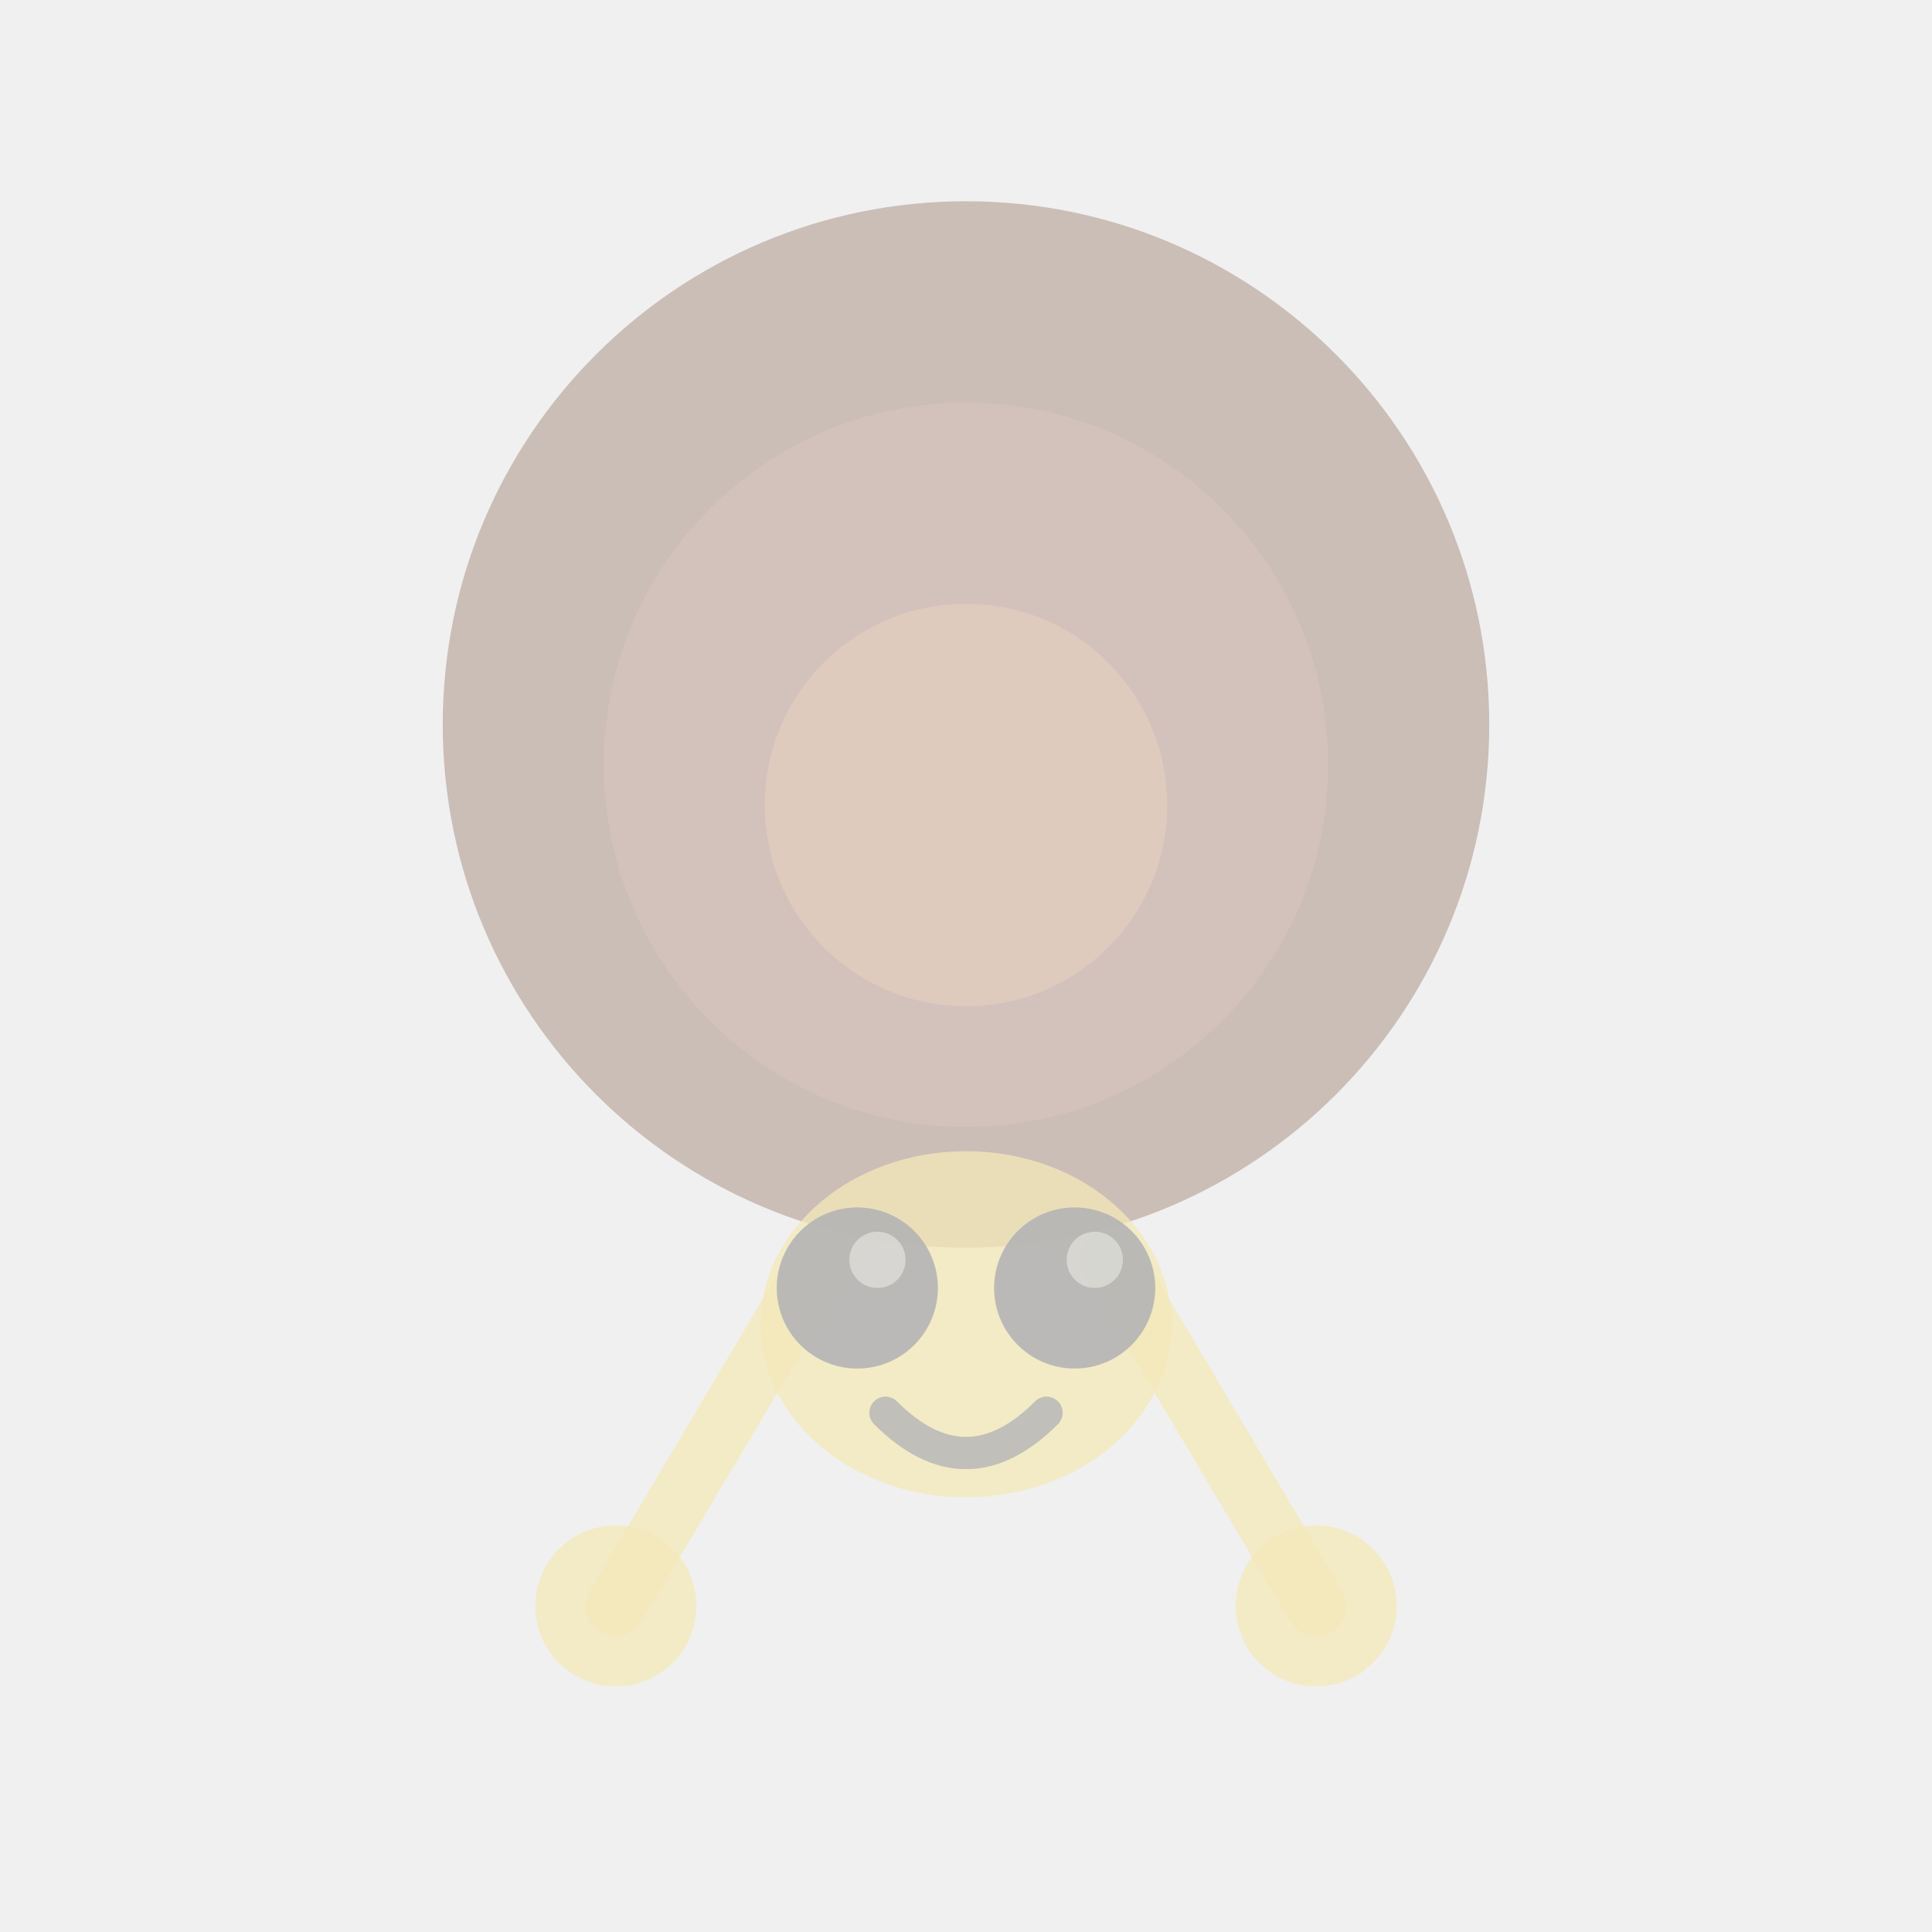
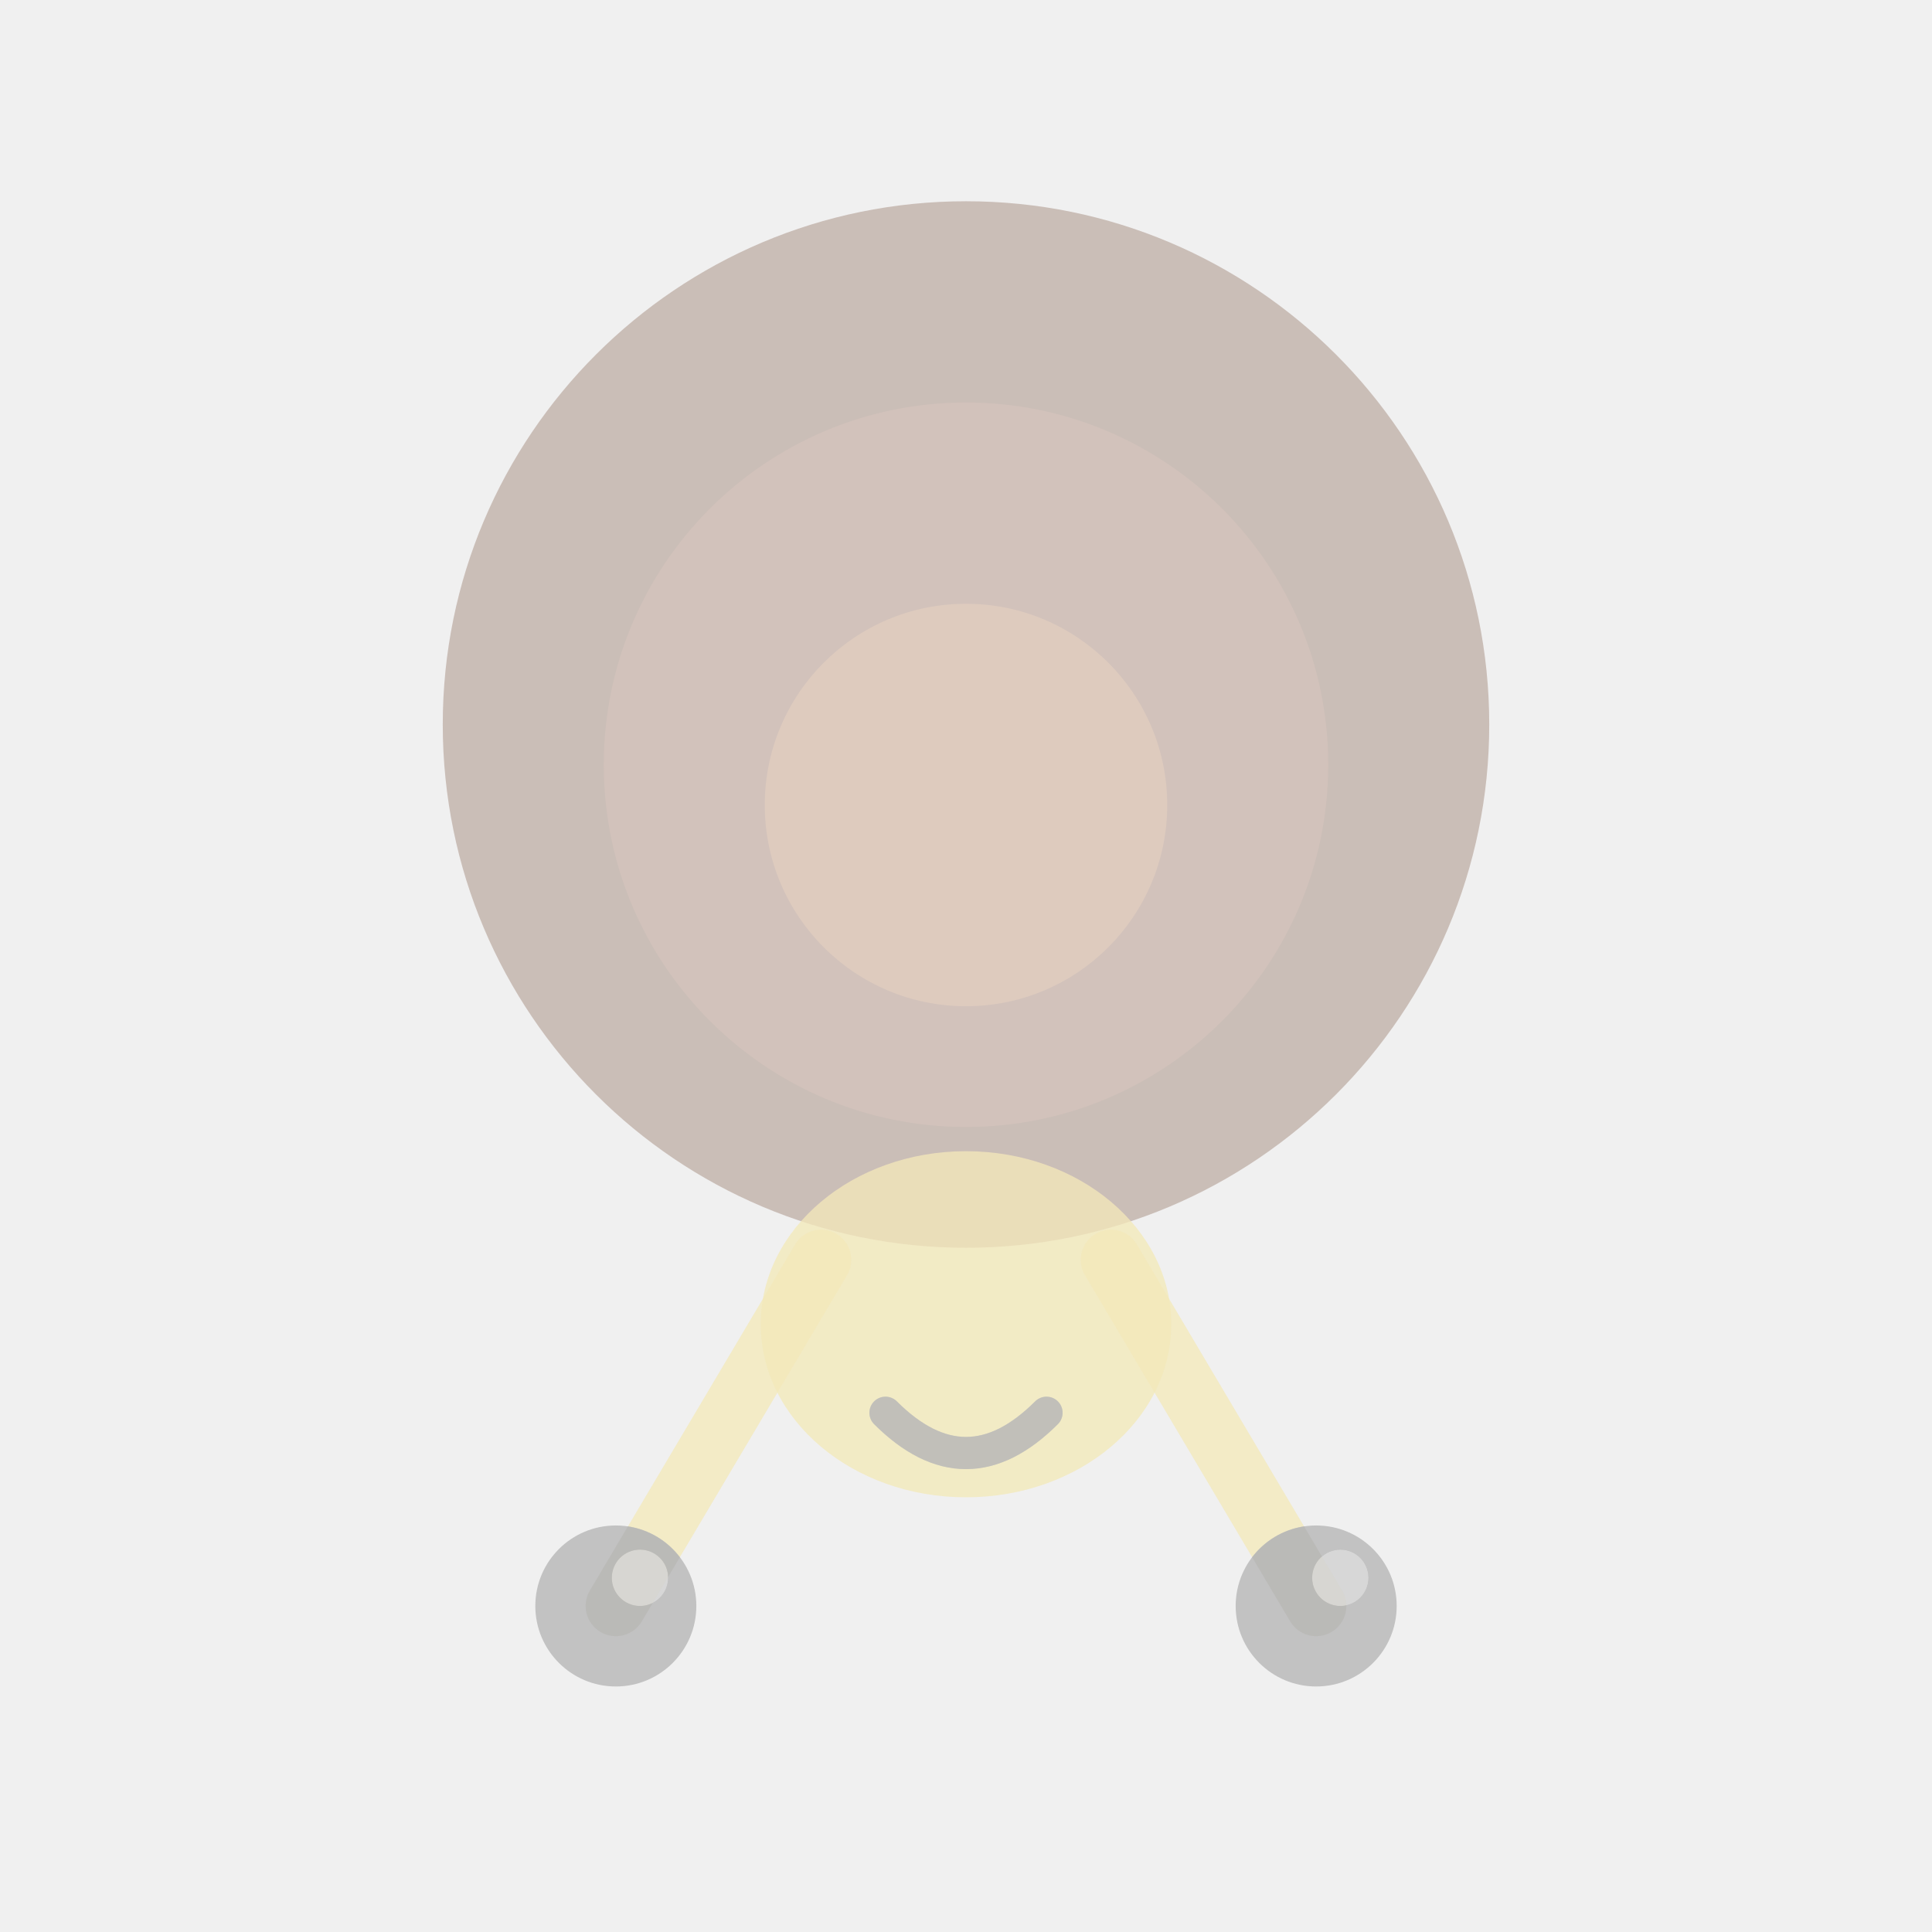
<svg xmlns="http://www.w3.org/2000/svg" viewBox="0 0 48 48" width="48" height="48">
  <filter id="t">
    <feColorMatrix type="matrix" values="0.55 0 0 0 0.45  0 0.55 0 0 0.45  0 0 0.55 0 0.45  0 0 0 1 0" />
  </filter>
  <g filter="url(#t)">
    <ellipse cx="24" cy="8" rx="3" ry="1.5" fill="#E8D44D" opacity="0.17" />
    <circle cx="24" cy="18" r="13" fill="#8B5E3C" />
    <circle cx="24" cy="19" r="9" fill="#A0714F" />
    <circle cx="24" cy="20" r="5" fill="#BD8C64" />
    <ellipse cx="24" cy="32.9" rx="5.1" ry="4.3" fill="#E8D44D" opacity="0.80" />
    <line x1="20.4" y1="31.3" x2="15.3" y2="39.9" stroke="#E8D44D" stroke-width="1.5" stroke-linecap="round" opacity="0.77" />
-     <circle cx="15.3" cy="39.9" r="2" fill="#E8D44D" opacity="0.77" />
+     <circle cx="15.3" cy="39.9" r="2" fill="#1a1a1a" opacity="0.77" />
    <line x1="27.6" y1="31.3" x2="32.7" y2="39.9" stroke="#E8D44D" stroke-width="1.5" stroke-linecap="round" opacity="0.77" />
-     <circle cx="32.7" cy="39.9" r="2" fill="#E8D44D" opacity="0.77" />
-     <circle cx="21.3" cy="32.0" r="2" fill="#1a1a1a" opacity="0.77" />
-     <circle cx="26.7" cy="32.0" r="2" fill="#1a1a1a" opacity="0.77" />
-     <circle cx="21.8" cy="31.3" r="0.7" fill="white" opacity="0.54" />
-     <circle cx="27.2" cy="31.3" r="0.7" fill="white" opacity="0.54" />
+     <circle cx="32.7" cy="39.9" r="2" fill="#1a1a1a" opacity="0.77" />
+     <circle cx="15.9" cy="39.2" r="0.7" fill="white" opacity="0.54" />
+     <circle cx="33.3" cy="39.2" r="0.7" fill="white" opacity="0.54" />
    <path d="M22 35.1 Q24 37.1 26 35.1" stroke="#1a1a1a" stroke-width="0.8" fill="none" stroke-linecap="round" opacity="0.64" />
  </g>
</svg>
